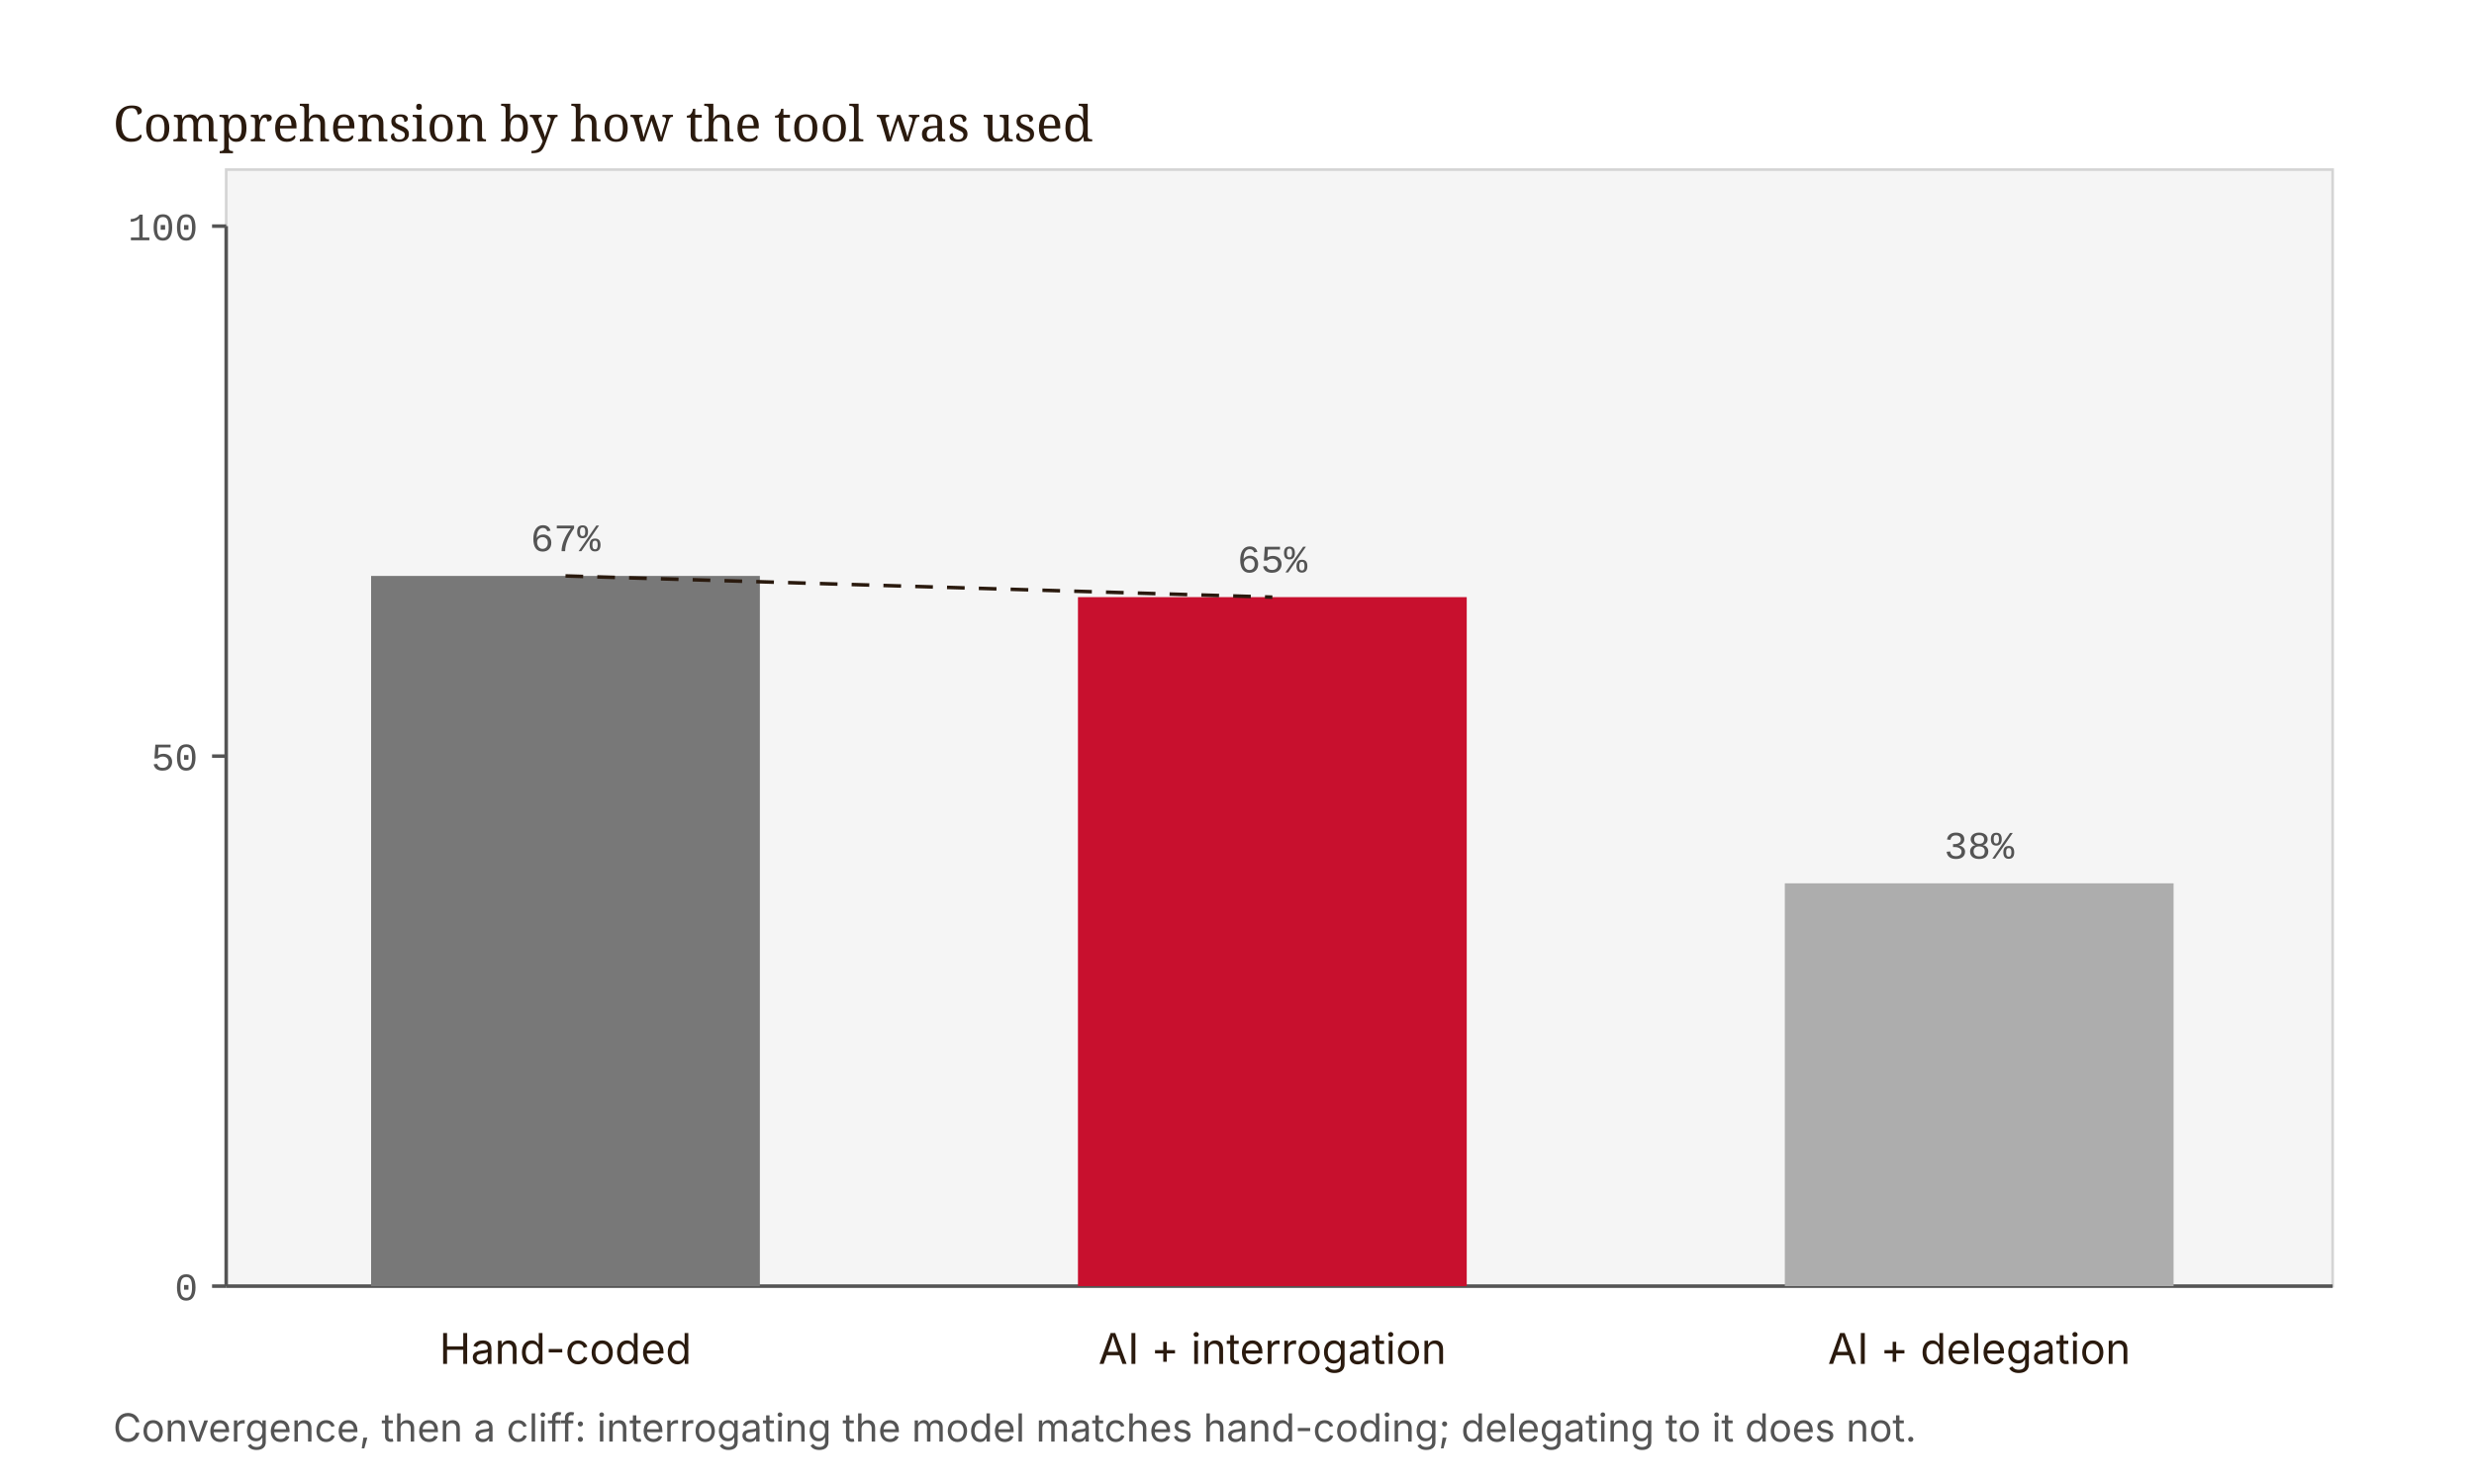
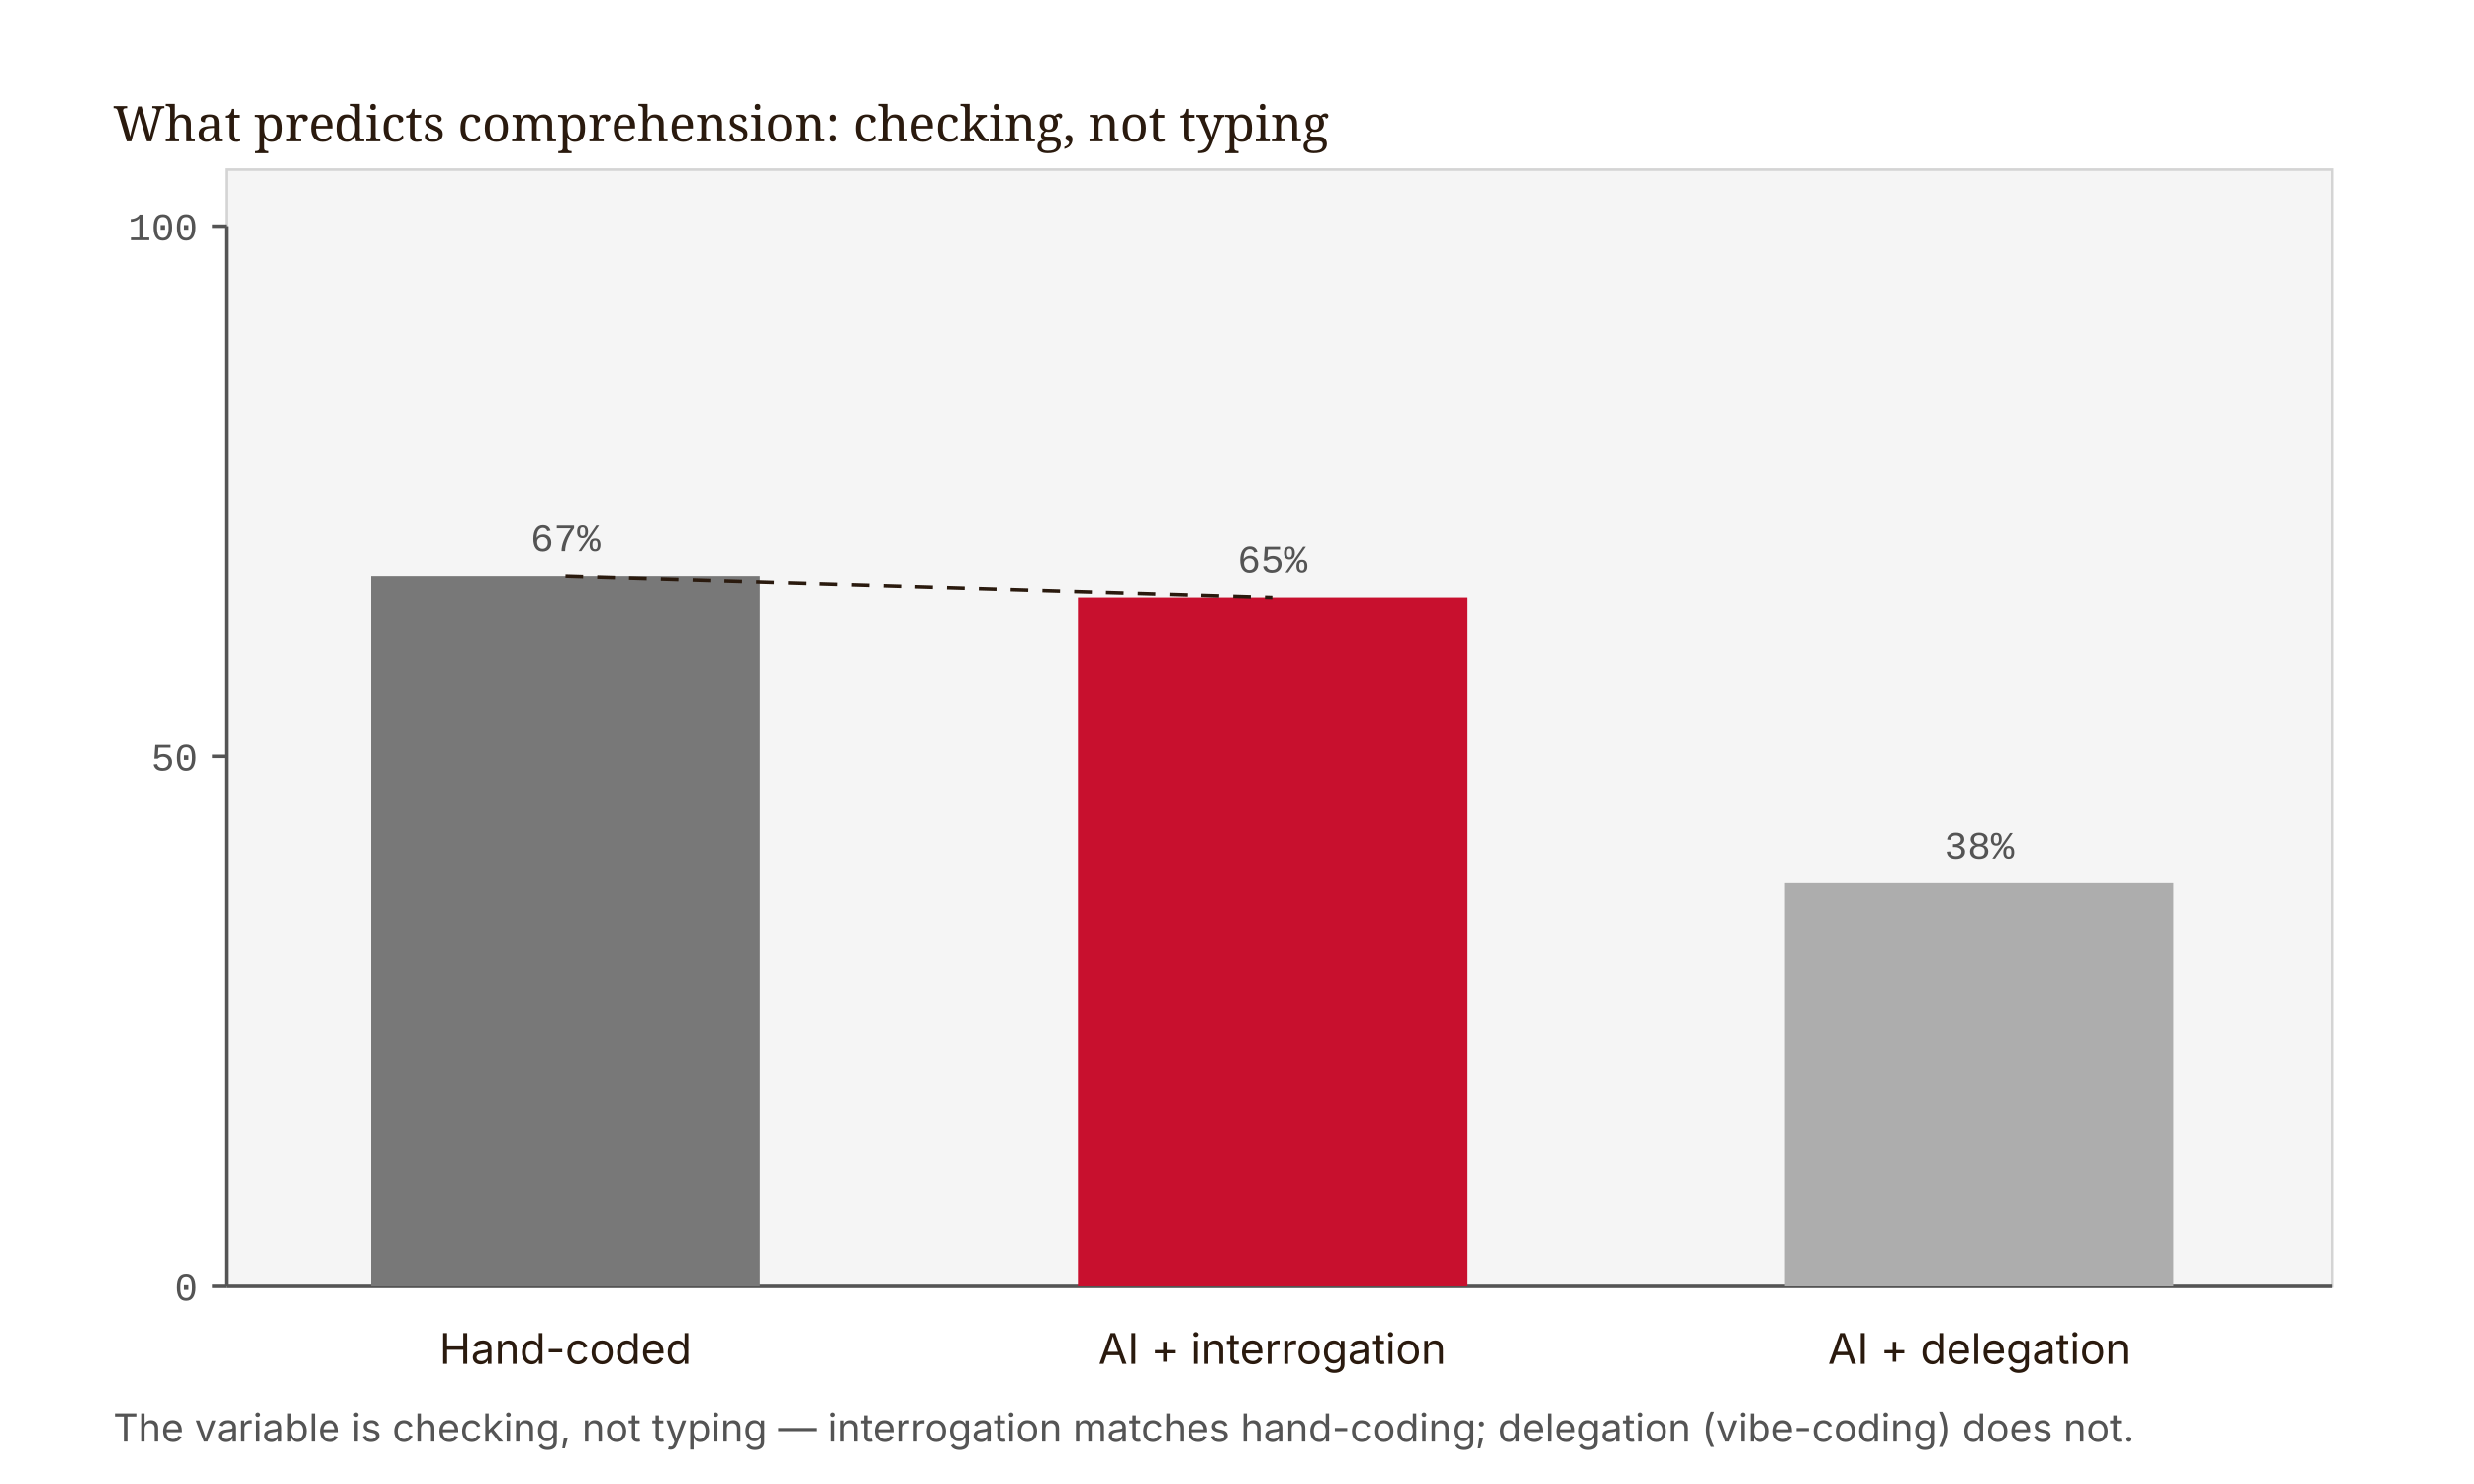
<svg xmlns="http://www.w3.org/2000/svg" viewBox="0 0 700 420" role="img" aria-labelledby="fig-title-02">
  <defs>
    <marker id="arrow" markerWidth="8" markerHeight="6" refX="7" refY="3" orient="auto">
      <polygon points="0 0, 8 3, 0 6" fill="#2a1a0e" />
    </marker>
  </defs>
  <rect x="0" y="0" width="700" height="420" fill="#FFFFFF" />
-   <text x="32" y="40" font-family="'EB Garamond','Garamond',Georgia,serif" font-size="14" fill="#2a1a0e">Comprehension by how the tool was used</text>
+   <text x="32" y="40" font-family="'EB Garamond','Garamond',Georgia,serif" font-size="14" fill="#2a1a0e">What predicts comprehension: checking, not typing</text>
  <rect x="64" y="48" width="596" height="316" fill="#F5F5F5" stroke="#D4D4D4" stroke-width="0.75" />
  <line x1="64" y1="364" x2="64" y2="64" stroke="#545454" stroke-width="1" />
  <line x1="64" y1="364" x2="660" y2="364" stroke="#545454" stroke-width="1" />
  <line x1="60" y1="364" x2="64" y2="364" stroke="#545454" stroke-width="1" />
  <text x="56" y="368" text-anchor="end" font-family="'JetBrains Mono','Fira Code','Courier New',monospace" font-size="11" fill="#545454">0</text>
  <line x1="60" y1="214" x2="64" y2="214" stroke="#545454" stroke-width="1" />
  <text x="56" y="218" text-anchor="end" font-family="'JetBrains Mono','Fira Code','Courier New',monospace" font-size="11" fill="#545454">50</text>
  <line x1="60" y1="64" x2="64" y2="64" stroke="#545454" stroke-width="1" />
  <text x="56" y="68" text-anchor="end" font-family="'JetBrains Mono','Fira Code','Courier New',monospace" font-size="11" fill="#545454">100</text>
  <rect x="105" y="163" width="110" height="201" fill="#787878" />
  <text x="160" y="156" text-anchor="middle" font-family="'JetBrains Mono','Fira Code','Courier New',monospace" font-size="11" fill="#545454">67%</text>
  <rect x="305" y="169" width="110" height="195" fill="#C8102E" />
  <text x="360" y="162" text-anchor="middle" font-family="'JetBrains Mono','Fira Code','Courier New',monospace" font-size="11" fill="#545454">65%</text>
  <rect x="505" y="250" width="110" height="114" fill="#ADADAD" />
  <text x="560" y="243" text-anchor="middle" font-family="'JetBrains Mono','Fira Code','Courier New',monospace" font-size="11" fill="#545454">38%</text>
  <line x1="160" y1="163" x2="360" y2="169" stroke="#2a1a0e" stroke-width="1" stroke-dasharray="5 4" />
  <text x="160" y="386" text-anchor="middle" font-family="'Inter',-apple-system,'Helvetica Neue',sans-serif" font-size="12" fill="#2a1a0e">Hand-coded</text>
  <text x="360" y="386" text-anchor="middle" font-family="'Inter',-apple-system,'Helvetica Neue',sans-serif" font-size="12" fill="#2a1a0e">AI + interrogation</text>
  <text x="560" y="386" text-anchor="middle" font-family="'Inter',-apple-system,'Helvetica Neue',sans-serif" font-size="12" fill="#2a1a0e">AI + delegation</text>
-   <text x="32" y="408" font-family="'Inter',-apple-system,'Helvetica Neue',sans-serif" font-size="11" fill="#545454">Convergence, then a cliff: interrogating the model matches hand-coding; delegating to it does not.</text>
+   <text x="32" y="408" font-family="'Inter',-apple-system,'Helvetica Neue',sans-serif" font-size="11" fill="#545454">The variable is checking, not typing — interrogation matches hand-coding; delegation (vibe-coding) does not.</text>
</svg>
